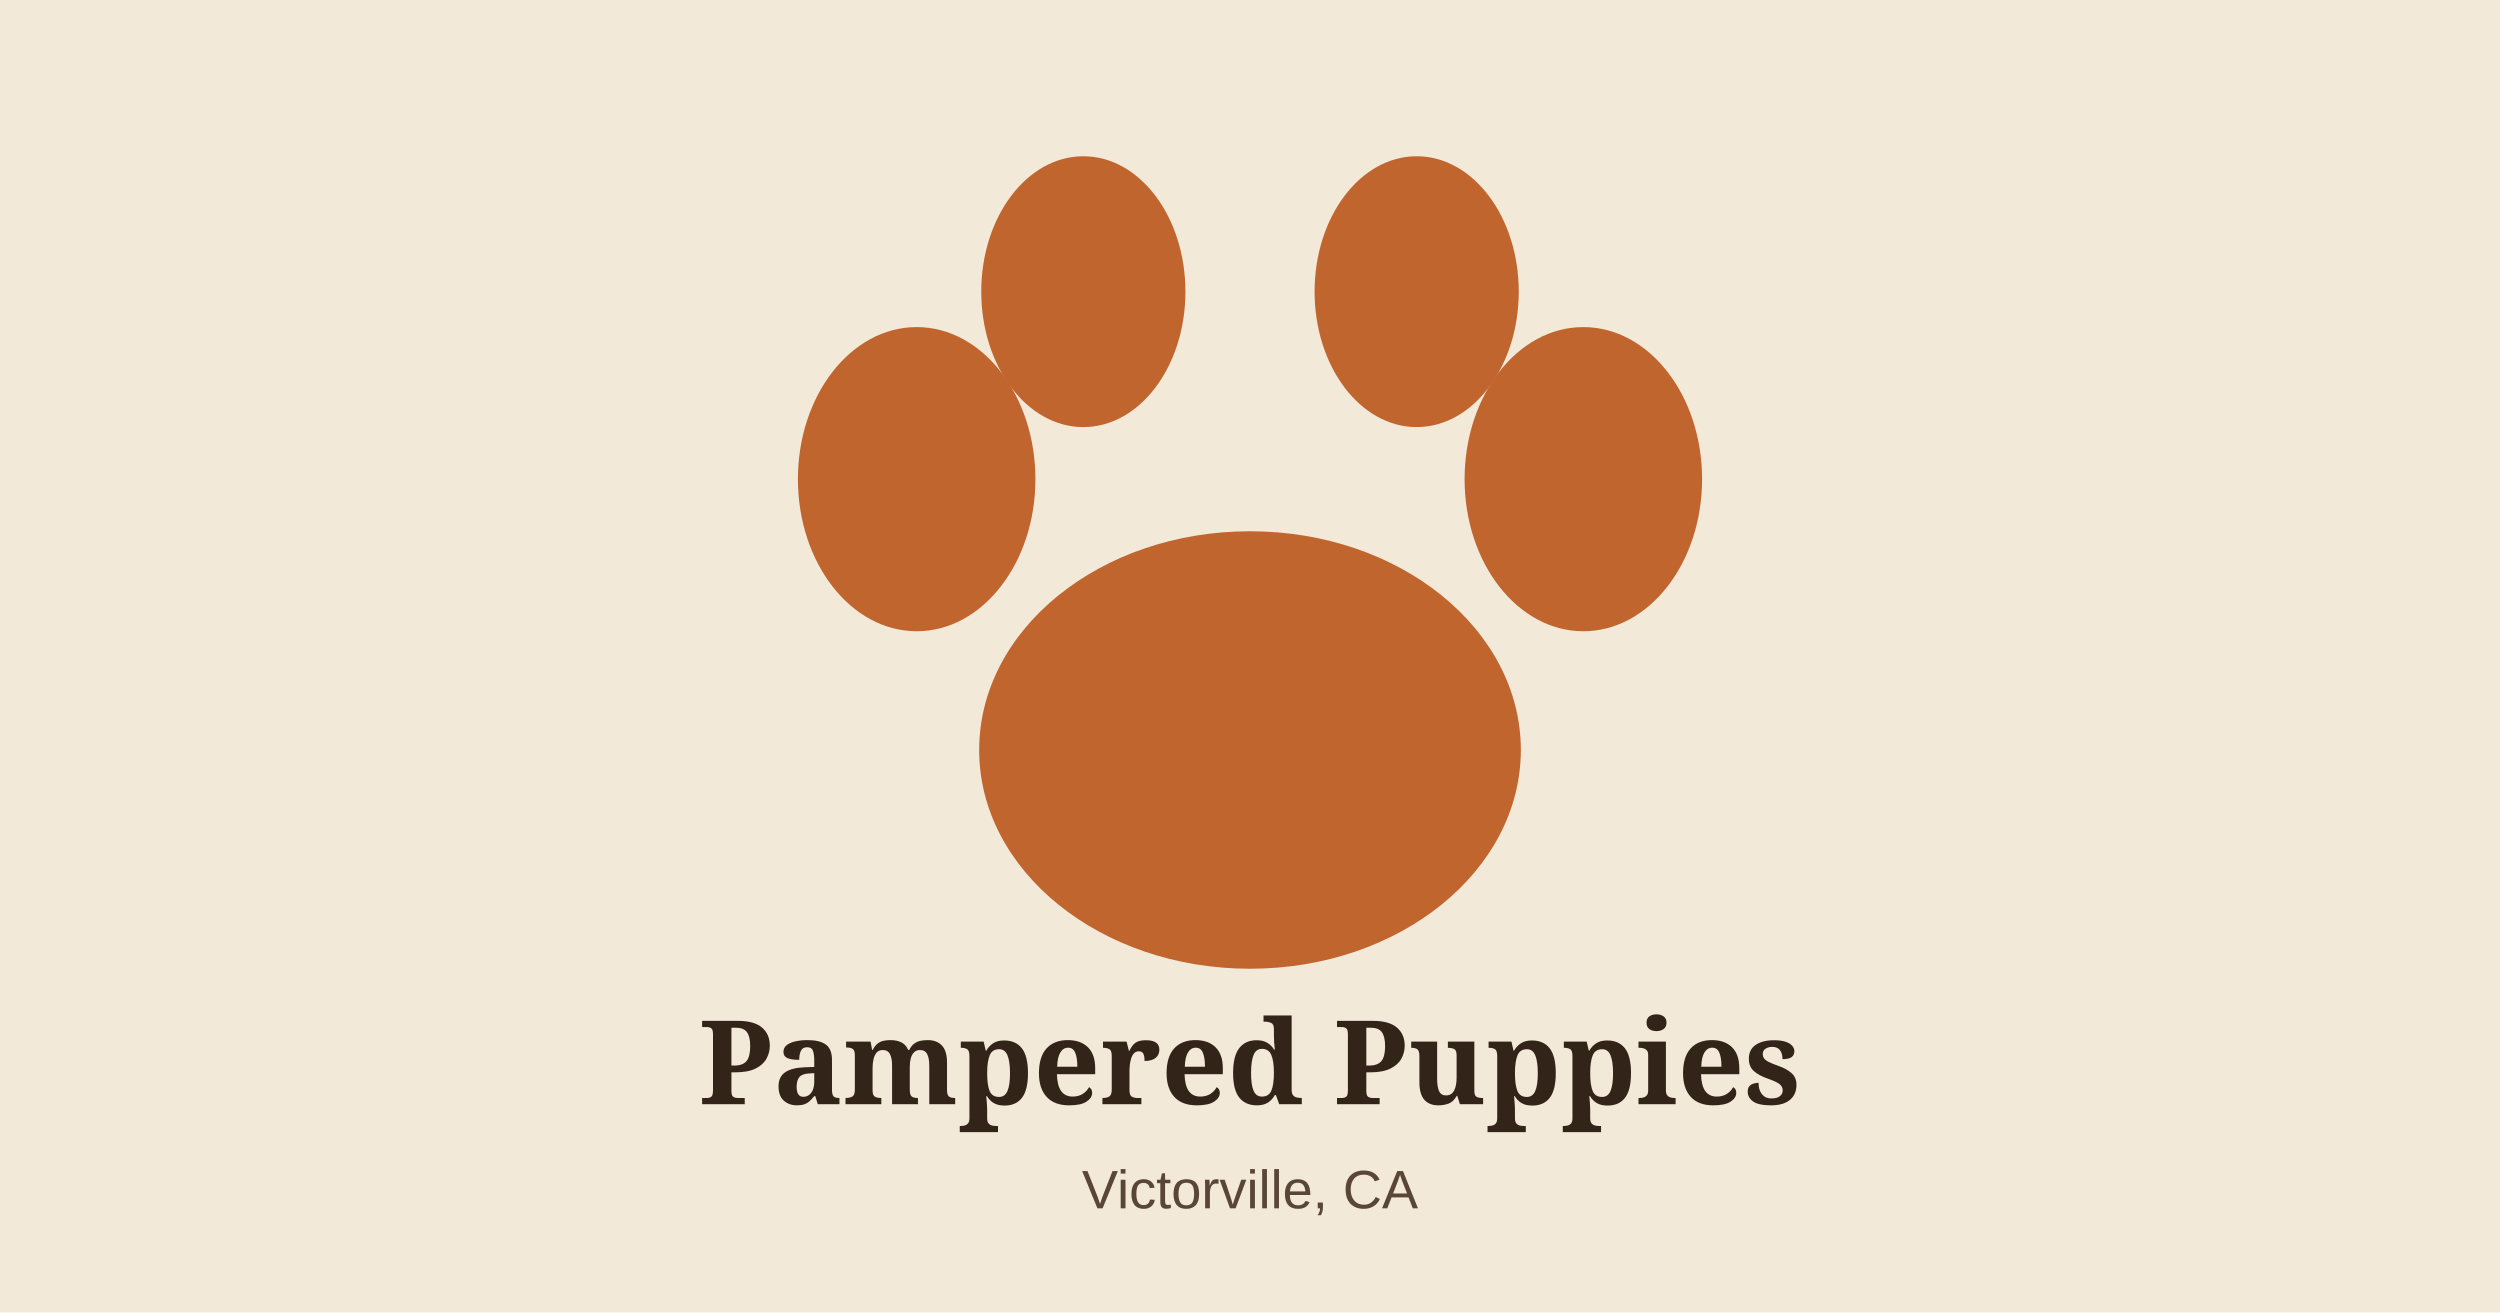
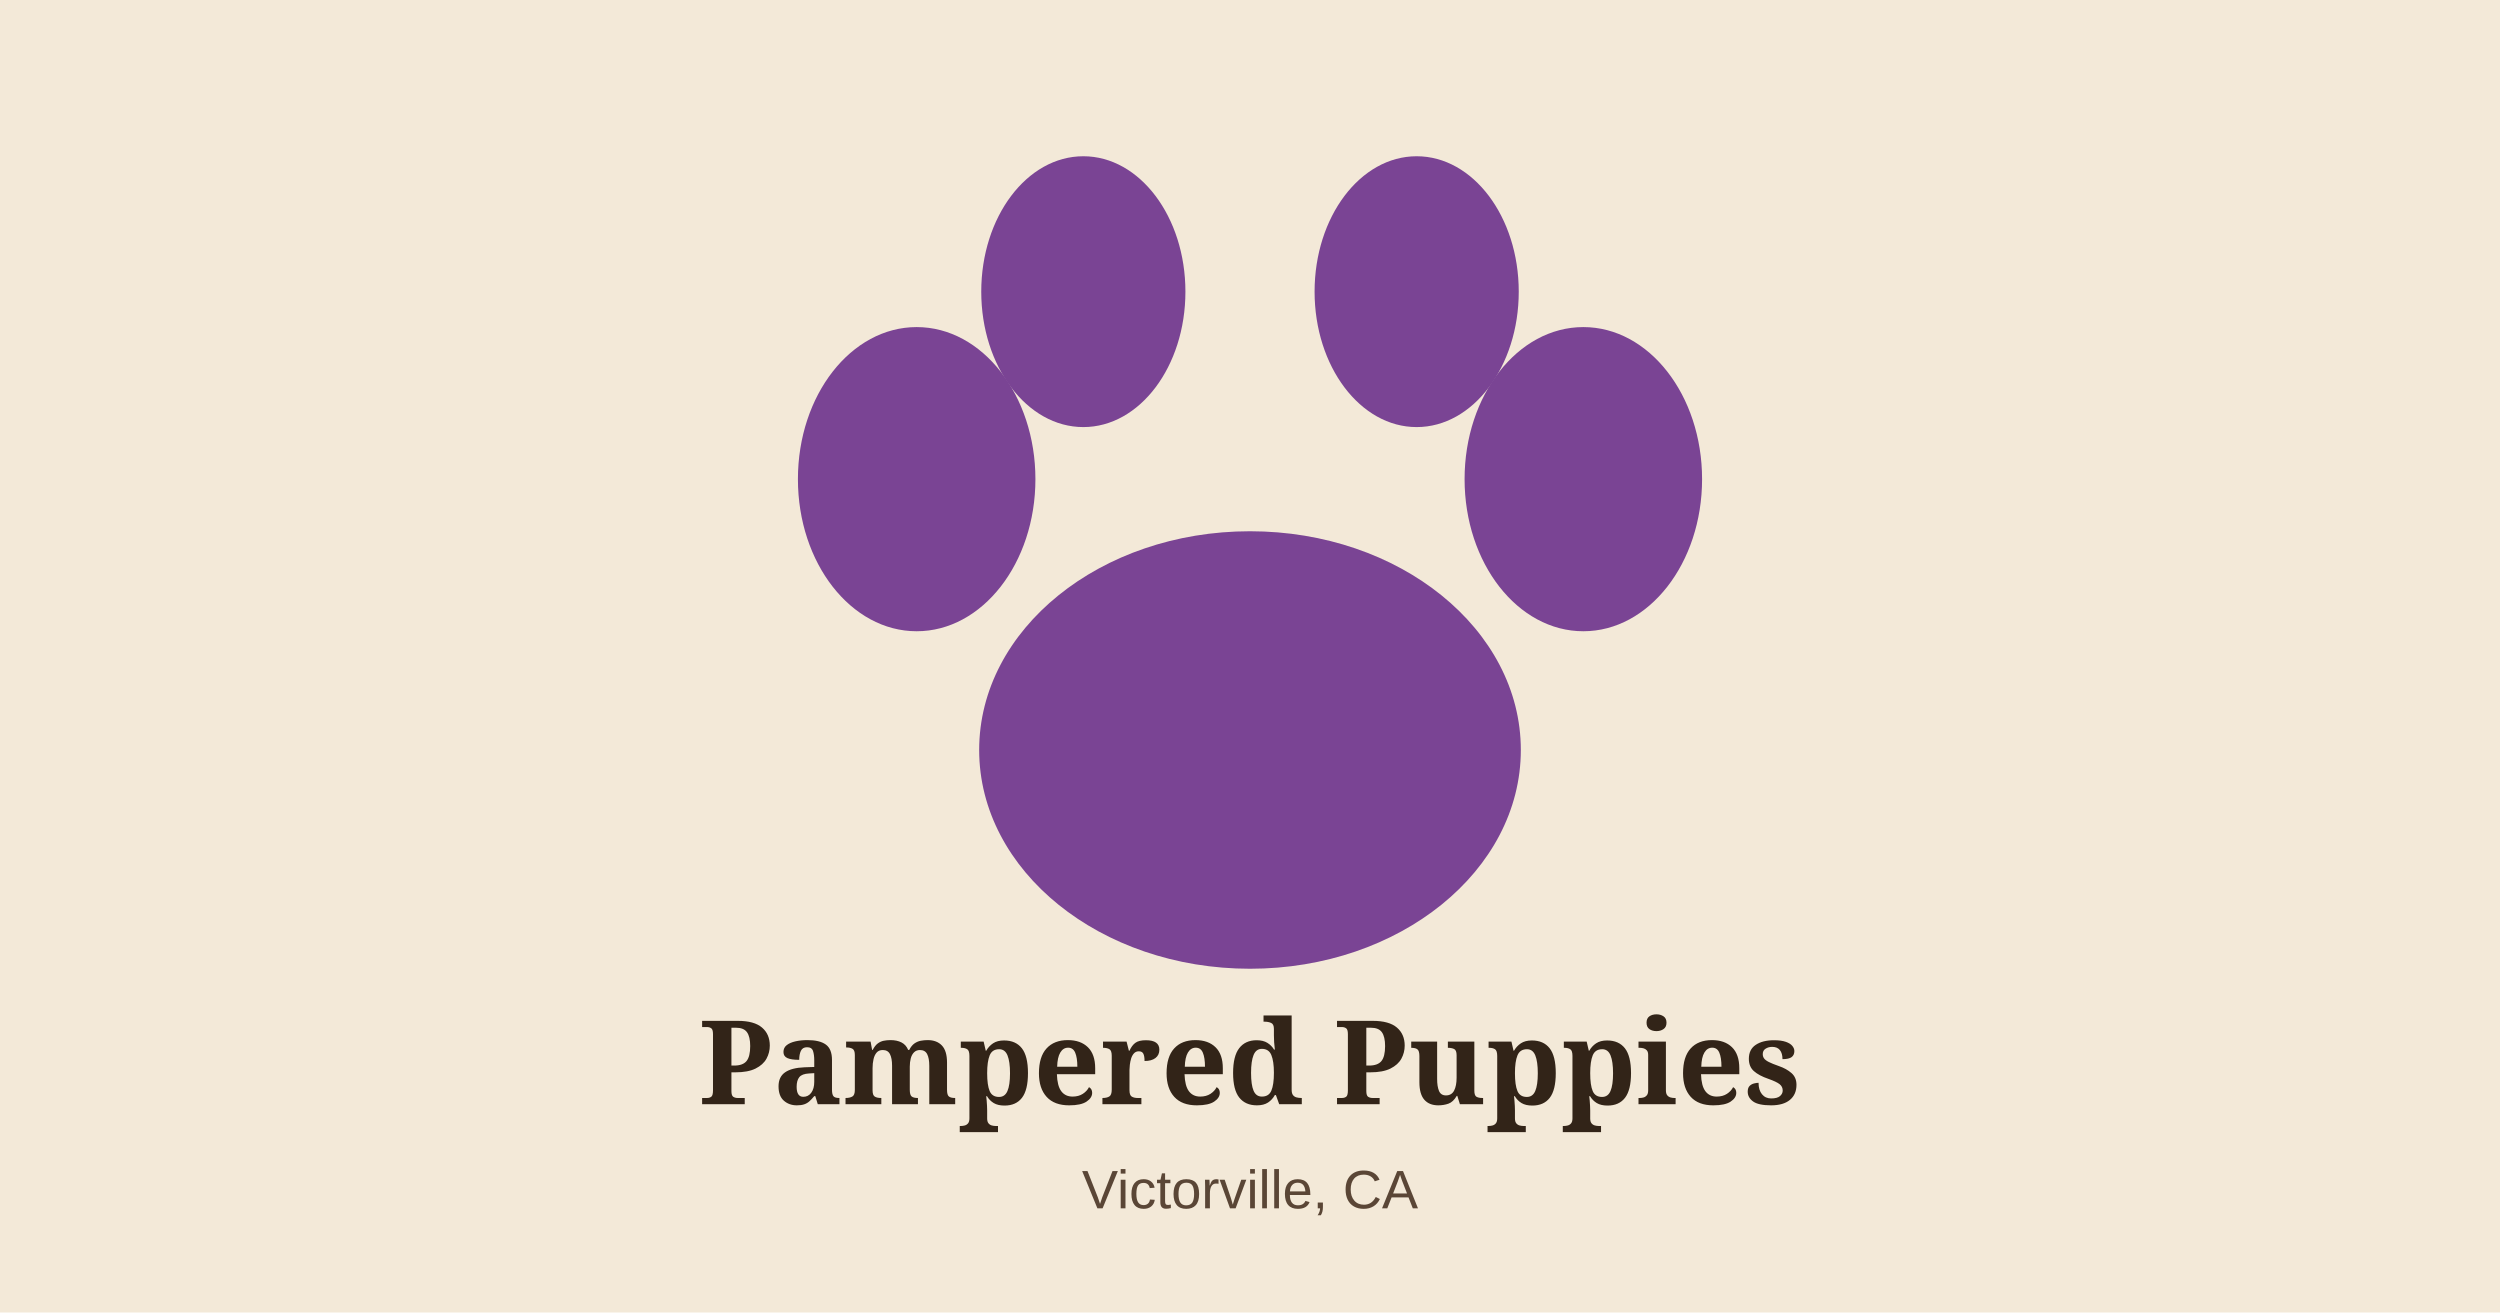
<svg xmlns="http://www.w3.org/2000/svg" viewBox="0 0 1200 630" width="1200" height="630">
  <rect width="1200" height="630" fill="#f3e9d8" />
-   <g fill="#c1652f">
+   <g fill="#7a4494">
    <ellipse cx="600" cy="360" rx="130" ry="105" />
    <ellipse cx="440" cy="230" rx="57" ry="73" />
    <ellipse cx="760" cy="230" rx="57" ry="73" />
    <ellipse cx="520" cy="140" rx="49" ry="65" />
    <ellipse cx="680" cy="140" rx="49" ry="65" />
  </g>
  <text x="600" y="530" text-anchor="middle" font-family="Georgia, serif" font-size="56" font-weight="bold" fill="#322418">Pampered Puppies</text>
  <text x="600" y="580" text-anchor="middle" font-family="Arial, sans-serif" font-size="26" fill="#5a4636">Victorville, CA</text>
</svg>
